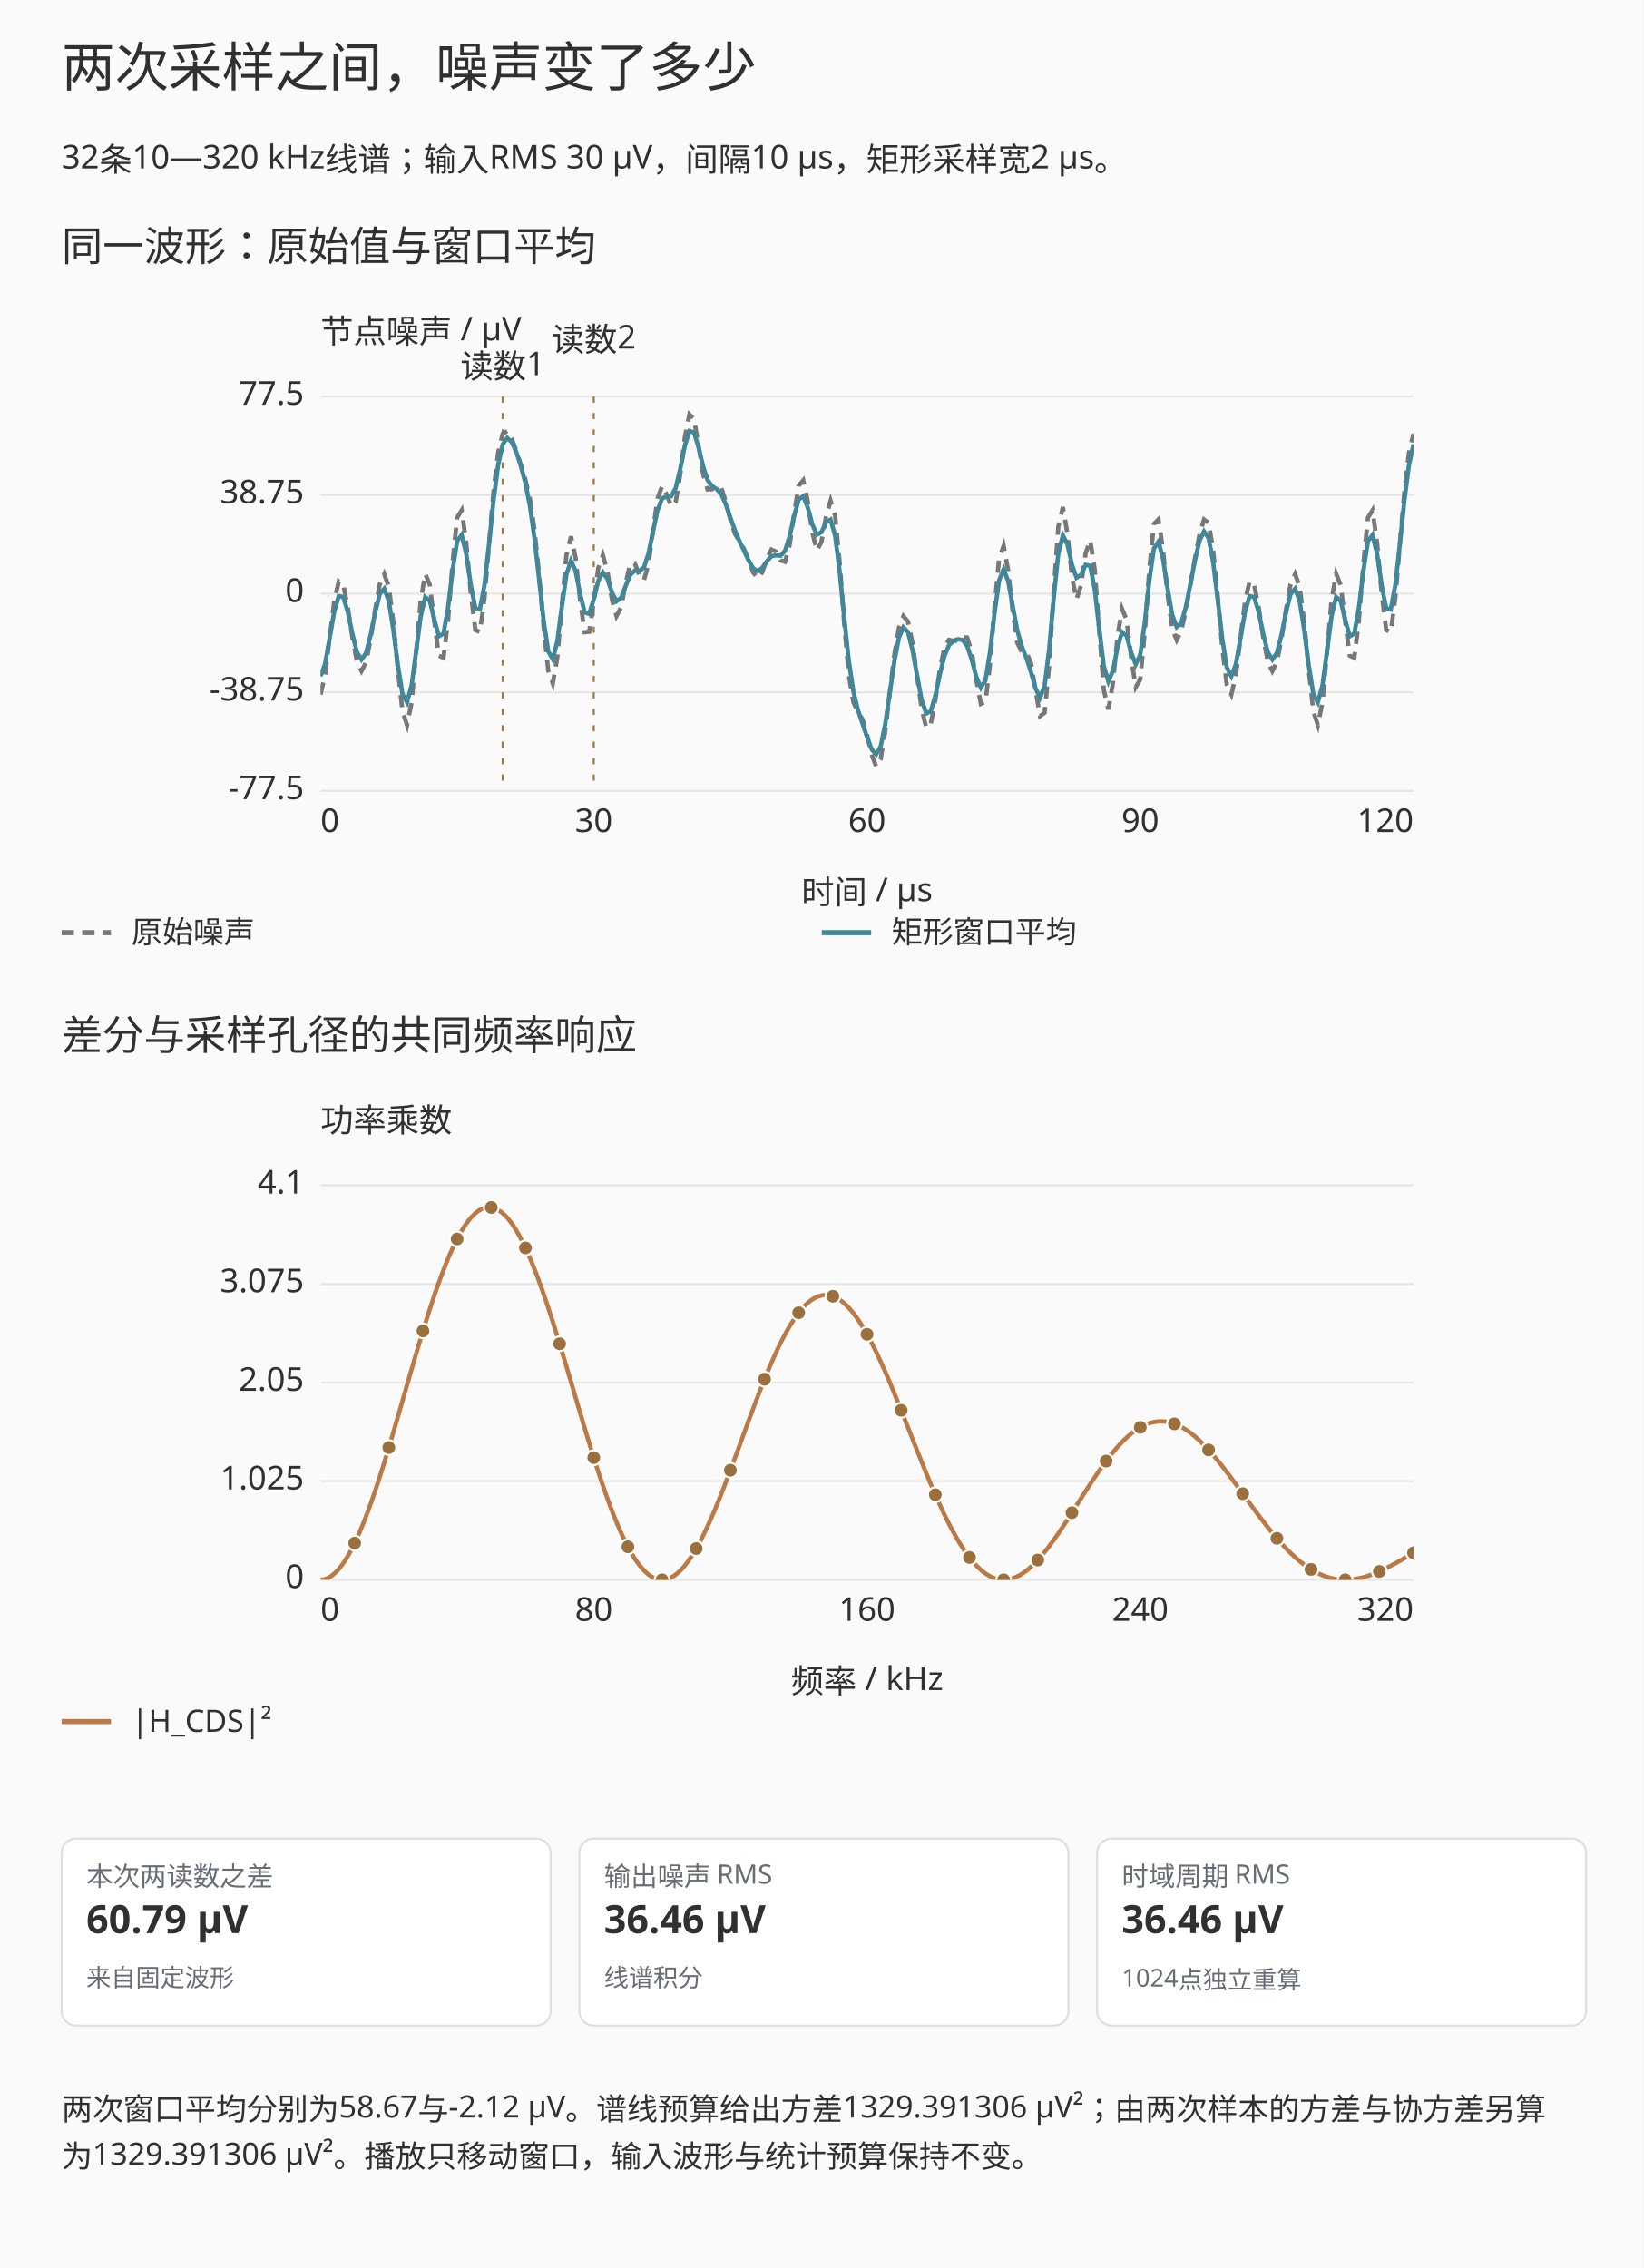
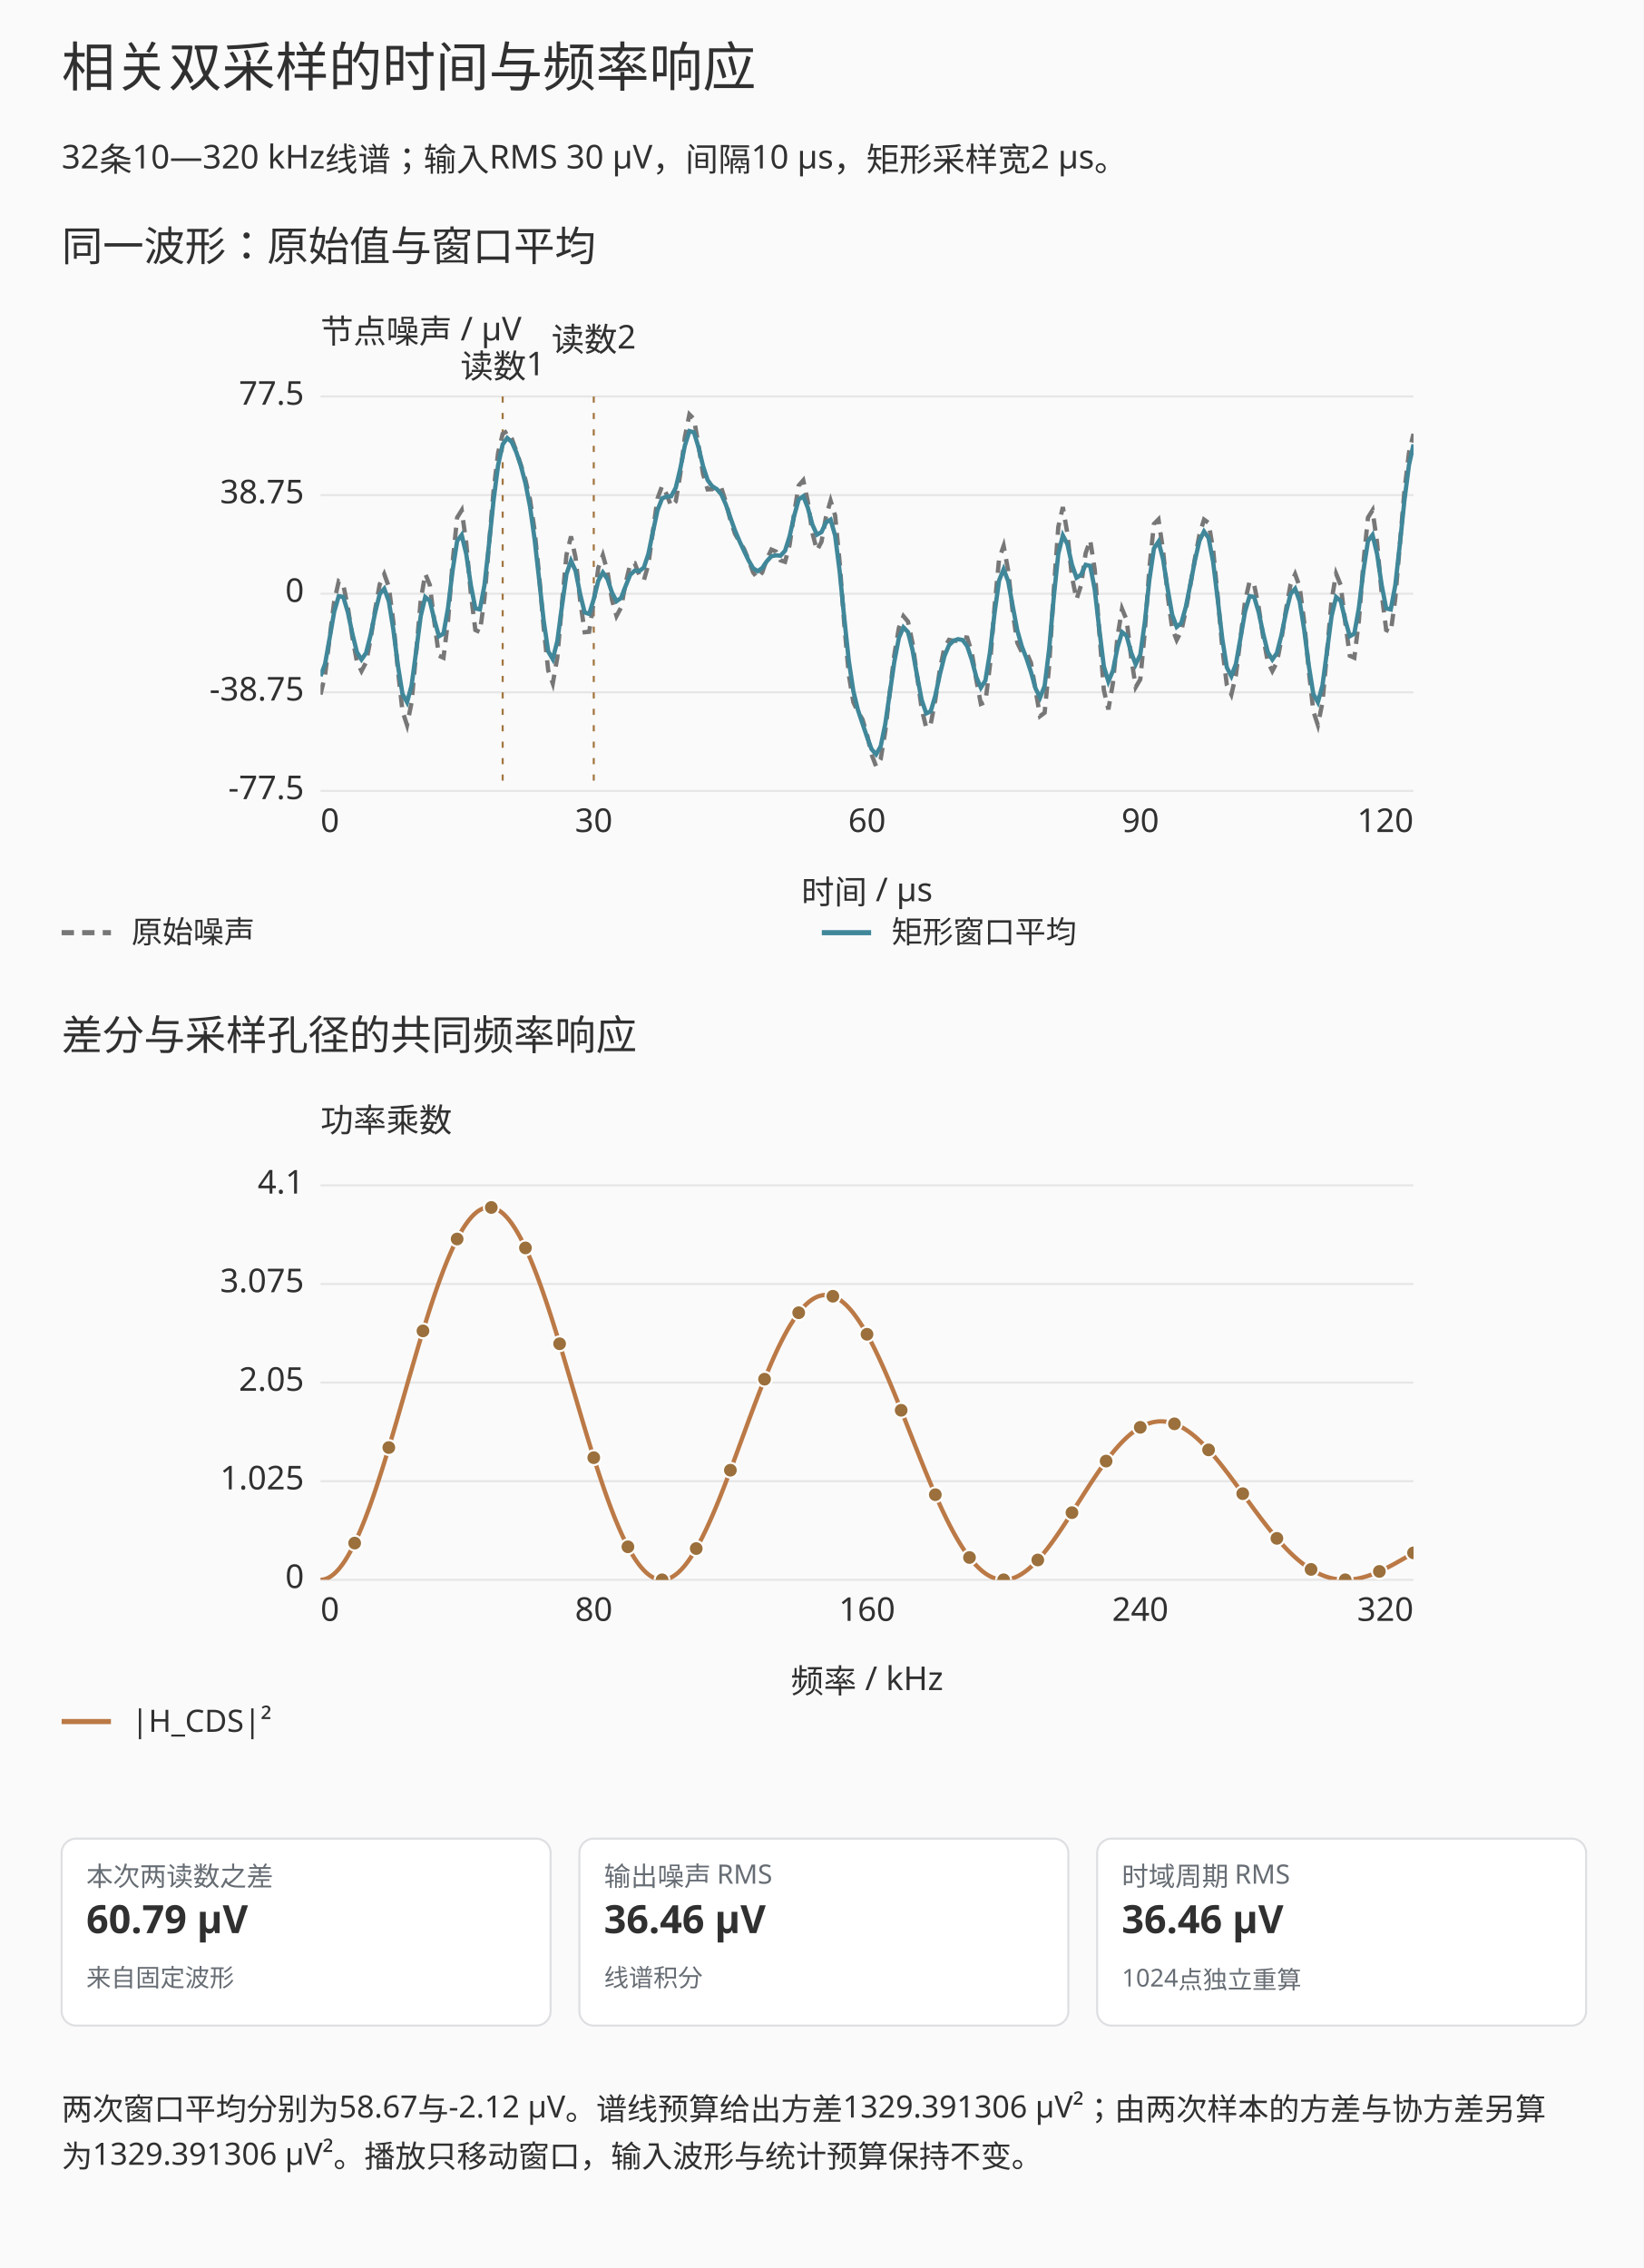
<svg xmlns="http://www.w3.org/2000/svg" width="800" height="1104" viewBox="0 0 800 1104" role="img" aria-label="互动示意：CDS采样孔径、频率响应与时域方差对照" style="color:#303030;fill:currentColor;font:16px sans-serif">
  <style>text{font-family:sans-serif}</style>
  <rect width="800" height="100%" fill="#fafafa" />
-   <text x="30" y="42" font-size="26">两次采样之间，噪声变了多少</text>
+   <text x="30" y="42" font-size="26">相关双采样的时间与频率响应</text>
  <text x="30" y="82">32条10—320 kHz线谱；输入RMS 30 μV，间隔10 μs，矩形采样宽2 μs。</text>
  <text x="30" y="127" font-size="20">同一波形：原始值与窗口平均</text>
  <svg x="30" y="143" width="740" height="300" role="img" aria-label="同一波形：原始值与窗口平均" viewBox="0 0 640 300">
    <path d="M76,242H608" stroke="currentColor" opacity=".10" />
    <text x="68" y="246" text-anchor="end">-77.5</text>
    <text x="76" y="262" text-anchor="start">0</text>
    <path d="M76,194H608" stroke="currentColor" opacity=".10" />
    <text x="68" y="198" text-anchor="end">-38.75</text>
    <text x="209" y="262" text-anchor="middle">30</text>
    <path d="M76,146H608" stroke="currentColor" opacity=".10" />
    <text x="68" y="150" text-anchor="end">0</text>
    <text x="342" y="262" text-anchor="middle">60</text>
    <path d="M76,98H608" stroke="currentColor" opacity=".10" />
    <text x="68" y="102" text-anchor="end">38.75</text>
    <text x="475" y="262" text-anchor="middle">90</text>
    <path d="M76,50H608" stroke="currentColor" opacity=".10" />
    <text x="68" y="54" text-anchor="end">77.5</text>
    <text x="608" y="262" text-anchor="end">120</text>
    <path d="M164.667,50V242" stroke="#a27640" stroke-dasharray="3 5" />
    <text x="164.667" y="41" text-anchor="middle">读数1</text>
    <path d="M209,50V242" stroke="#a27640" stroke-dasharray="3 5" />
    <text x="209" y="28" text-anchor="middle">读数2</text>
    <svg x="76" y="50" width="532" height="192" viewBox="76 50 532 192" overflow="hidden" data-plot-field="true" style="width:532px;height:192px;overflow:hidden">
      <path d="M76.00,195.08 L78.22,185.65 L80.43,167.63 L82.65,149.82 L84.87,140.02 L87.08,141.60 L89.30,152.57 L91.52,167.24 L93.73,179.13 L95.95,183.65 L98.17,179.40 L100.38,168.10 L102.60,153.71 L104.82,141.40 L107.03,136.47 L109.25,142.63 L111.47,159.93 L113.68,183.26 L115.90,203.21 L118.12,209.96 L120.33,198.93 L122.55,174.62 L124.77,149.28 L126.98,136.30 L129.20,141.72 L131.42,159.80 L133.63,176.18 L135.85,177.17 L138.07,159.07 L140.28,130.98 L142.50,108.94 L144.72,105.39 L146.93,121.24 L149.15,145.73 L151.37,163.66 L153.58,164.67 L155.80,148.20 L158.02,121.95 L160.23,95.99 L162.45,77.38 L164.67,68.18 L166.88,66.85 L169.10,70.53 L171.32,76.59 L173.53,83.33 L175.75,90.56 L177.97,100.10 L180.18,114.99 L182.40,136.83 L184.62,162.45 L186.83,183.36 L189.05,189.67 L191.27,177.05 L193.48,151.46 L195.70,127.17 L197.92,118.11 L200.13,128.38 L202.35,149.09 L204.57,164.74 L206.78,164.52 L209.00,150.01 L211.22,133.35 L213.43,127.24 L215.65,135.09 L217.87,148.97 L220.08,156.85 L222.30,152.70 L224.52,140.90 L226.73,131.57 L228.95,131.20 L231.17,136.94 L233.38,139.47 L235.60,131.68 L237.82,115.30 L240.03,99.66 L242.25,93.59 L244.47,97.62 L246.68,103.45 L248.90,101.11 L251.12,87.63 L253.33,69.80 L255.55,58.73 L257.77,60.96 L259.98,73.71 L262.20,87.77 L264.42,95.22 L266.63,95.12 L268.85,92.87 L271.07,94.46 L273.28,101.33 L275.50,110.13 L277.72,116.83 L279.93,120.68 L282.15,124.20 L284.37,129.60 L286.58,135.66 L288.80,138.47 L291.02,135.57 L293.23,129.11 L295.45,124.53 L297.67,125.48 L299.88,129.75 L302.10,130.48 L304.32,122.27 L306.53,106.94 L308.75,93.35 L310.97,90.80 L313.18,101.09 L315.40,116.37 L317.62,124.94 L319.83,120.72 L322.05,108.52 L324.27,100.73 L326.48,107.93 L328.70,130.98 L330.92,160.78 L333.13,185.44 L335.35,198.80 L337.57,203.54 L339.78,207.11 L342.00,214.51 L344.22,224.24 L346.43,230.07 L348.65,226.51 L350.87,213.04 L353.08,194.08 L355.30,175.72 L357.52,162.58 L359.73,156.94 L361.95,159.58 L364.17,170.12 L366.38,186.07 L368.60,202.04 L370.82,211.22 L373.03,209.30 L375.25,197.64 L377.47,182.84 L379.68,172.16 L381.90,168.46 L384.12,168.93 L386.33,168.88 L388.55,167.09 L390.77,167.38 L392.98,174.52 L395.20,187.97 L397.42,199.63 L399.63,198.72 L401.85,180.69 L404.07,152.49 L406.28,129.00 L408.50,122.74 L410.72,134.85 L412.93,154.93 L415.15,169.88 L417.37,174.48 L419.58,174.49 L421.80,179.63 L424.02,192.86 L426.23,205.59 L428.45,203.93 L430.67,180.93 L432.88,144.54 L435.10,113.49 L437.32,103.82 L439.53,116.73 L441.75,137.83 L443.97,148.74 L446.18,141.89 L448.40,126.34 L450.62,119.92 L452.83,134.23 L455.05,164.51 L457.27,192.94 L459.48,202.33 L461.70,189.39 L463.92,166.89 L466.13,153.38 L468.35,158.75 L470.57,177.01 L472.78,191.46 L475.00,187.72 L477.22,164.39 L479.43,133.60 L481.65,112.06 L483.87,109.82 L486.08,124.87 L488.30,146.42 L490.52,162.91 L492.73,168.54 L494.95,164.22 L497.17,154.11 L499.38,141.74 L501.60,128.87 L503.82,117.16 L506.03,109.92 L508.25,111.54 L510.47,124.67 L512.68,147.25 L514.90,172.21 L517.12,190.36 L519.33,195.08 L521.55,185.65 L523.77,167.63 L525.98,149.82 L528.20,140.02 L530.42,141.60 L532.63,152.57 L534.85,167.24 L537.07,179.13 L539.28,183.65 L541.50,179.40 L543.72,168.10 L545.93,153.71 L548.15,141.40 L550.37,136.47 L552.58,142.63 L554.80,159.93 L557.02,183.26 L559.23,203.21 L561.45,209.96 L563.67,198.93 L565.88,174.62 L568.10,149.28 L570.32,136.30 L572.53,141.72 L574.75,159.80 L576.97,176.18 L579.18,177.17 L581.40,159.07 L583.62,130.98 L585.83,108.94 L588.05,105.39 L590.27,121.24 L592.48,145.73 L594.70,163.66 L596.92,164.67 L599.13,148.20 L601.35,121.95 L603.57,95.99 L605.78,77.38 L608.00,68.18" fill="none" stroke="#777" stroke-width="2.1" stroke-dasharray="6 4" />
      <path d="M76.00,186.14 L78.22,180.18 L80.43,167.69 L82.65,154.81 L84.87,147.18 L87.08,147.57 L89.30,154.98 L91.52,165.54 L93.73,174.47 L95.95,178.05 L98.17,174.87 L100.38,166.13 L102.60,155.11 L104.82,146.20 L107.03,143.58 L109.25,149.65 L111.47,163.61 L113.68,180.97 L115.90,194.82 L118.12,198.83 L120.33,190.69 L122.55,174.03 L124.77,156.94 L126.98,147.63 L129.20,149.47 L131.42,158.72 L133.63,166.71 L135.85,165.46 L138.07,152.96 L140.28,134.73 L142.50,120.35 L144.72,117.40 L146.93,126.65 L149.15,141.74 L151.37,153.16 L153.58,153.67 L155.80,141.86 L158.02,121.90 L160.23,100.49 L162.45,83.37 L164.67,73.32 L166.88,70.21 L169.10,72.19 L171.32,77.16 L173.53,83.82 L175.75,92.20 L177.97,103.56 L180.18,119.24 L182.40,138.93 L184.62,159.19 L186.83,174.06 L189.05,177.86 L191.27,169.06 L193.48,152.30 L195.70,136.54 L197.92,129.96 L200.13,134.81 L202.35,146.09 L204.57,155.15 L206.78,155.84 L209.00,148.62 L211.22,139.65 L213.43,135.64 L215.65,138.79 L217.87,145.45 L220.08,149.66 L222.30,148.06 L224.52,142.26 L226.73,136.80 L228.95,134.76 L231.17,134.98 L233.38,133.29 L235.60,126.56 L237.82,115.75 L240.03,105.38 L242.25,99.62 L244.47,98.68 L246.68,98.56 L248.90,94.46 L251.12,85.07 L253.33,73.94 L255.55,66.85 L257.77,67.46 L259.98,74.69 L262.20,83.92 L264.42,90.69 L266.63,93.73 L268.85,95.06 L271.07,97.60 L273.28,102.56 L275.50,108.99 L277.72,115.19 L279.93,120.43 L282.15,125.18 L284.37,129.82 L286.58,133.61 L288.80,135.03 L291.02,133.46 L293.23,130.22 L295.45,127.75 L297.67,127.32 L299.88,127.51 L302.10,125.10 L304.32,118.08 L306.53,108.14 L308.75,100.11 L310.97,98.59 L313.18,104.11 L315.40,112.34 L317.62,117.28 L319.83,116.01 L322.05,111.32 L324.27,109.95 L326.48,117.71 L328.70,135.26 L330.92,157.81 L333.13,178.61 L335.35,193.43 L337.57,202.56 L339.78,209.15 L342.00,215.69 L344.22,221.70 L346.43,224.21 L348.65,220.30 L350.87,209.51 L353.08,194.36 L355.30,179.01 L357.52,167.46 L359.73,162.37 L361.95,164.68 L364.17,173.50 L366.38,185.97 L368.60,197.71 L370.82,204.27 L373.03,203.22 L375.25,195.60 L377.47,185.24 L379.68,176.36 L381.90,171.09 L384.12,168.86 L386.33,168.13 L388.55,168.56 L390.77,171.53 L392.98,178.12 L395.20,186.56 L397.42,191.74 L399.63,188.22 L401.85,174.54 L404.07,155.44 L406.28,139.58 L408.50,134.07 L410.72,139.95 L412.93,152.14 L415.15,163.86 L417.37,171.74 L419.58,177.37 L421.80,184.10 L424.02,192.10 L426.23,196.54 L428.45,190.89 L430.67,172.86 L432.88,147.89 L435.10,126.56 L437.32,117.63 L439.53,121.87 L441.75,131.90 L443.97,138.23 L446.18,136.79 L448.40,131.93 L450.62,132.44 L452.83,143.84 L455.05,163.33 L457.27,181.35 L459.48,188.72 L461.70,183.48 L463.92,172.19 L466.13,164.70 L468.35,166.49 L470.57,174.66 L472.78,180.37 L475.00,175.73 L477.22,159.78 L479.43,139.24 L481.65,123.97 L483.87,120.65 L486.08,129.14 L488.30,143.51 L490.52,156.20 L492.73,162.16 L494.95,160.31 L497.17,152.46 L499.38,141.40 L501.60,129.78 L503.82,120.23 L506.03,115.69 L508.25,118.84 L510.47,130.57 L512.68,148.67 L514.90,167.87 L517.12,181.87 L519.33,186.14 L521.55,180.18 L523.77,167.69 L525.98,154.81 L528.20,147.18 L530.42,147.57 L532.63,154.98 L534.85,165.54 L537.07,174.47 L539.28,178.05 L541.50,174.87 L543.72,166.13 L545.93,155.11 L548.15,146.20 L550.37,143.58 L552.58,149.65 L554.80,163.61 L557.02,180.97 L559.23,194.82 L561.45,198.83 L563.67,190.69 L565.88,174.03 L568.10,156.94 L570.32,147.63 L572.53,149.47 L574.75,158.72 L576.97,166.71 L579.18,165.46 L581.40,152.96 L583.62,134.73 L585.83,120.35 L588.05,117.40 L590.27,126.65 L592.48,141.74 L594.70,153.16 L596.92,153.67 L599.13,141.86 L601.35,121.90 L603.57,100.49 L605.78,83.37 L608.00,73.32" fill="none" stroke="#40879a" stroke-width="2.1" />
    </svg>
    <text x="76" y="24">节点噪声 / μV</text>
    <text x="342" y="297" text-anchor="middle">时间 / μs</text>
  </svg>
  <path d="M30,454h24" fill="none" stroke="#777" stroke-width="2.5" stroke-dasharray="6 4" />
  <text x="64" y="459" font-size="15">原始噪声</text>
  <path d="M400,454h24" fill="none" stroke="#40879a" stroke-width="2.5" />
  <text x="434" y="459" font-size="15">矩形窗口平均</text>
  <text x="30" y="511" font-size="20">差分与采样孔径的共同频率响应</text>
  <svg x="30" y="527" width="740" height="300" role="img" aria-label="差分与采样孔径的共同频率响应" viewBox="0 0 640 300">
    <path d="M76,242H608" stroke="currentColor" opacity=".10" />
    <text x="68" y="246" text-anchor="end">0</text>
    <text x="76" y="262" text-anchor="start">0</text>
    <path d="M76,194H608" stroke="currentColor" opacity=".10" />
    <text x="68" y="198" text-anchor="end">1.025</text>
    <text x="209" y="262" text-anchor="middle">80</text>
    <path d="M76,146H608" stroke="currentColor" opacity=".10" />
    <text x="68" y="150" text-anchor="end">2.05</text>
    <text x="342" y="262" text-anchor="middle">160</text>
    <path d="M76,98H608" stroke="currentColor" opacity=".10" />
    <text x="68" y="102" text-anchor="end">3.075</text>
    <text x="475" y="262" text-anchor="middle">240</text>
    <path d="M76,50H608" stroke="currentColor" opacity=".10" />
    <text x="68" y="54" text-anchor="end">4.1</text>
    <text x="608" y="262" text-anchor="end">320</text>
    <svg x="76" y="50" width="532" height="192" viewBox="76 50 532 192" overflow="hidden" data-plot-field="true" style="width:532px;height:192px;overflow:hidden">
      <path d="M76.00,242.00 L76.83,241.95 L77.66,241.82 L78.49,241.58 L79.33,241.26 L80.16,240.85 L80.99,240.34 L81.82,239.74 L82.65,239.06 L83.48,238.28 L84.31,237.42 L85.14,236.47 L85.97,235.43 L86.81,234.30 L87.64,233.09 L88.47,231.80 L89.30,230.42 L90.13,228.97 L90.96,227.44 L91.79,225.82 L92.63,224.14 L93.46,222.37 L94.29,220.54 L95.12,218.64 L95.95,216.66 L96.78,214.62 L97.61,212.52 L98.44,210.35 L99.28,208.13 L100.11,205.85 L100.94,203.51 L101.77,201.11 L102.60,198.67 L103.43,196.18 L104.26,193.65 L105.09,191.07 L105.92,188.45 L106.76,185.79 L107.59,183.10 L108.42,180.38 L109.25,177.62 L110.08,174.84 L110.91,172.04 L111.74,169.22 L112.58,166.37 L113.41,163.52 L114.24,160.65 L115.07,157.77 L115.90,154.89 L116.73,152.00 L117.56,149.11 L118.39,146.22 L119.22,143.34 L120.06,140.47 L120.89,137.61 L121.72,134.76 L122.55,131.93 L123.38,129.12 L124.21,126.34 L125.04,123.58 L125.88,120.84 L126.71,118.14 L127.54,115.48 L128.37,112.84 L129.20,110.25 L130.03,107.70 L130.86,105.20 L131.69,102.74 L132.53,100.33 L133.36,97.97 L134.19,95.67 L135.02,93.43 L135.85,91.24 L136.68,89.11 L137.51,87.05 L138.34,85.05 L139.18,83.12 L140.01,81.26 L140.84,79.47 L141.67,77.75 L142.50,76.11 L143.33,74.54 L144.16,73.05 L144.99,71.64 L145.82,70.31 L146.66,69.06 L147.49,67.90 L148.32,66.81 L149.15,65.82 L149.98,64.91 L150.81,64.08 L151.64,63.35 L152.47,62.70 L153.31,62.14 L154.14,61.68 L154.97,61.30 L155.80,61.01 L156.63,60.81 L157.46,60.71 L158.29,60.69 L159.13,60.76 L159.96,60.93 L160.79,61.19 L161.62,61.53 L162.45,61.97 L163.28,62.49 L164.11,63.10 L164.94,63.80 L165.78,64.59 L166.61,65.47 L167.44,66.43 L168.27,67.47 L169.10,68.60 L169.93,69.81 L170.76,71.10 L171.59,72.46 L172.43,73.91 L173.26,75.43 L174.09,77.03 L174.92,78.70 L175.75,80.45 L176.58,82.26 L177.41,84.14 L178.24,86.08 L179.07,88.09 L179.91,90.17 L180.74,92.30 L181.57,94.49 L182.40,96.73 L183.23,99.03 L184.06,101.38 L184.89,103.77 L185.72,106.22 L186.56,108.70 L187.39,111.23 L188.22,113.79 L189.05,116.39 L189.88,119.03 L190.71,121.69 L191.54,124.39 L192.38,127.10 L193.21,129.84 L194.04,132.60 L194.87,135.38 L195.70,138.17 L196.53,140.98 L197.36,143.79 L198.19,146.61 L199.03,149.43 L199.86,152.25 L200.69,155.07 L201.52,157.89 L202.35,160.69 L203.18,163.49 L204.01,166.28 L204.84,169.04 L205.67,171.79 L206.51,174.52 L207.34,177.23 L208.17,179.90 L209.00,182.55 L209.83,185.17 L210.66,187.76 L211.49,190.30 L212.32,192.81 L213.16,195.28 L213.99,197.71 L214.82,200.08 L215.65,202.42 L216.48,204.70 L217.31,206.93 L218.14,209.10 L218.97,211.22 L219.81,213.28 L220.64,215.28 L221.47,217.22 L222.30,219.10 L223.13,220.91 L223.96,222.66 L224.79,224.33 L225.63,225.94 L226.46,227.48 L227.29,228.94 L228.12,230.33 L228.95,231.65 L229.78,232.89 L230.61,234.06 L231.44,235.14 L232.28,236.15 L233.11,237.08 L233.94,237.94 L234.77,238.71 L235.60,239.40 L236.43,240.01 L237.26,240.54 L238.09,240.98 L238.93,241.35 L239.76,241.63 L240.59,241.84 L241.42,241.96 L242.25,242.00 L243.08,241.96 L243.91,241.84 L244.74,241.64 L245.57,241.36 L246.41,241.00 L247.24,240.56 L248.07,240.04 L248.90,239.45 L249.73,238.79 L250.56,238.04 L251.39,237.23 L252.22,236.34 L253.06,235.38 L253.89,234.35 L254.72,233.25 L255.55,232.09 L256.38,230.86 L257.21,229.56 L258.04,228.20 L258.88,226.79 L259.71,225.31 L260.54,223.77 L261.37,222.18 L262.20,220.54 L263.03,218.84 L263.86,217.10 L264.69,215.30 L265.52,213.47 L266.36,211.58 L267.19,209.66 L268.02,207.70 L268.85,205.70 L269.68,203.67 L270.51,201.60 L271.34,199.50 L272.18,197.38 L273.01,195.23 L273.84,193.06 L274.67,190.87 L275.50,188.65 L276.33,186.43 L277.16,184.19 L277.99,181.94 L278.82,179.68 L279.66,177.41 L280.49,175.14 L281.32,172.87 L282.15,170.61 L282.98,168.34 L283.81,166.08 L284.64,163.83 L285.48,161.59 L286.31,159.37 L287.14,157.16 L287.97,154.97 L288.80,152.79 L289.63,150.64 L290.46,148.52 L291.29,146.42 L292.13,144.35 L292.96,142.31 L293.79,140.31 L294.62,138.34 L295.45,136.41 L296.28,134.52 L297.11,132.66 L297.94,130.85 L298.77,129.09 L299.61,127.37 L300.44,125.70 L301.27,124.09 L302.10,122.52 L302.93,121.00 L303.76,119.54 L304.59,118.14 L305.43,116.79 L306.26,115.50 L307.09,114.28 L307.92,113.11 L308.75,112.00 L309.58,110.96 L310.41,109.98 L311.24,109.07 L312.07,108.22 L312.91,107.44 L313.74,106.72 L314.57,106.08 L315.40,105.50 L316.23,104.99 L317.06,104.55 L317.89,104.18 L318.73,103.88 L319.56,103.65 L320.39,103.48 L321.22,103.39 L322.05,103.37 L322.88,103.42 L323.71,103.53 L324.54,103.72 L325.38,103.98 L326.21,104.30 L327.04,104.69 L327.87,105.15 L328.70,105.68 L329.53,106.27 L330.36,106.93 L331.19,107.66 L332.03,108.44 L332.86,109.30 L333.69,110.21 L334.52,111.18 L335.35,112.21 L336.18,113.31 L337.01,114.46 L337.84,115.66 L338.68,116.92 L339.51,118.24 L340.34,119.60 L341.17,121.02 L342.00,122.49 L342.83,124.00 L343.66,125.56 L344.49,127.17 L345.32,128.81 L346.16,130.50 L346.99,132.23 L347.82,133.99 L348.65,135.79 L349.48,137.63 L350.31,139.49 L351.14,141.39 L351.98,143.31 L352.81,145.26 L353.64,147.24 L354.47,149.23 L355.30,151.25 L356.13,153.29 L356.96,155.34 L357.79,157.40 L358.63,159.48 L359.46,161.57 L360.29,163.67 L361.12,165.77 L361.95,167.88 L362.78,169.99 L363.61,172.10 L364.44,174.21 L365.27,176.31 L366.11,178.41 L366.94,180.50 L367.77,182.58 L368.60,184.65 L369.43,186.71 L370.26,188.75 L371.09,190.77 L371.93,192.78 L372.76,194.76 L373.59,196.73 L374.42,198.66 L375.25,200.58 L376.08,202.46 L376.91,204.32 L377.74,206.14 L378.57,207.94 L379.41,209.69 L380.24,211.42 L381.07,213.10 L381.90,214.75 L382.73,216.36 L383.56,217.93 L384.39,219.46 L385.23,220.94 L386.06,222.39 L386.89,223.78 L387.72,225.13 L388.55,226.43 L389.38,227.69 L390.21,228.89 L391.04,230.05 L391.88,231.15 L392.71,232.20 L393.54,233.21 L394.37,234.15 L395.20,235.05 L396.03,235.89 L396.86,236.68 L397.69,237.42 L398.52,238.10 L399.36,238.73 L400.19,239.30 L401.02,239.81 L401.85,240.27 L402.68,240.68 L403.51,241.03 L404.34,241.33 L405.18,241.57 L406.01,241.76 L406.84,241.89 L407.67,241.97 L408.50,242.00 L409.33,241.97 L410.16,241.89 L410.99,241.76 L411.82,241.58 L412.66,241.35 L413.49,241.07 L414.32,240.73 L415.15,240.35 L415.98,239.93 L416.81,239.45 L417.64,238.93 L418.48,238.37 L419.31,237.76 L420.14,237.11 L420.97,236.41 L421.80,235.68 L422.63,234.91 L423.46,234.09 L424.29,233.25 L425.13,232.36 L425.96,231.44 L426.79,230.49 L427.62,229.51 L428.45,228.49 L429.28,227.45 L430.11,226.38 L430.94,225.28 L431.77,224.16 L432.61,223.02 L433.44,221.85 L434.27,220.66 L435.10,219.46 L435.93,218.24 L436.76,217.00 L437.59,215.74 L438.43,214.48 L439.26,213.20 L440.09,211.92 L440.92,210.62 L441.75,209.32 L442.58,208.01 L443.41,206.70 L444.24,205.39 L445.07,204.08 L445.91,202.77 L446.74,201.46 L447.57,200.16 L448.40,198.86 L449.23,197.57 L450.06,196.28 L450.89,195.01 L451.73,193.75 L452.56,192.50 L453.39,191.26 L454.22,190.04 L455.05,188.84 L455.88,187.65 L456.71,186.49 L457.54,185.34 L458.38,184.22 L459.21,183.11 L460.04,182.04 L460.87,180.98 L461.70,179.96 L462.53,178.96 L463.36,177.98 L464.19,177.04 L465.02,176.13 L465.86,175.25 L466.69,174.39 L467.52,173.58 L468.35,172.79 L469.18,172.04 L470.01,171.32 L470.84,170.64 L471.68,170.00 L472.51,169.39 L473.34,168.82 L474.17,168.28 L475.00,167.78 L475.83,167.33 L476.66,166.91 L477.49,166.53 L478.32,166.18 L479.16,165.88 L479.99,165.62 L480.82,165.39 L481.65,165.21 L482.48,165.07 L483.31,164.96 L484.14,164.90 L484.98,164.87 L485.81,164.89 L486.64,164.94 L487.47,165.04 L488.30,165.17 L489.13,165.34 L489.96,165.55 L490.79,165.80 L491.63,166.08 L492.46,166.41 L493.29,166.76 L494.12,167.16 L494.95,167.59 L495.78,168.06 L496.61,168.56 L497.44,169.09 L498.27,169.66 L499.11,170.26 L499.94,170.89 L500.77,171.55 L501.60,172.24 L502.43,172.96 L503.26,173.71 L504.09,174.49 L504.93,175.30 L505.76,176.13 L506.59,176.98 L507.42,177.86 L508.25,178.76 L509.08,179.69 L509.91,180.63 L510.74,181.60 L511.57,182.58 L512.41,183.59 L513.24,184.61 L514.07,185.64 L514.90,186.69 L515.73,187.76 L516.56,188.84 L517.39,189.92 L518.23,191.02 L519.06,192.13 L519.89,193.25 L520.72,194.37 L521.55,195.51 L522.38,196.64 L523.21,197.78 L524.04,198.92 L524.88,200.07 L525.71,201.22 L526.54,202.36 L527.37,203.51 L528.20,204.65 L529.03,205.79 L529.86,206.92 L530.69,208.05 L531.52,209.17 L532.36,210.29 L533.19,211.40 L534.02,212.50 L534.85,213.58 L535.68,214.66 L536.51,215.73 L537.34,216.78 L538.17,217.82 L539.01,218.84 L539.84,219.85 L540.67,220.85 L541.50,221.82 L542.33,222.78 L543.16,223.73 L543.99,224.65 L544.83,225.55 L545.66,226.44 L546.49,227.30 L547.32,228.14 L548.15,228.96 L548.98,229.76 L549.81,230.53 L550.64,231.28 L551.48,232.01 L552.31,232.72 L553.14,233.40 L553.97,234.05 L554.80,234.68 L555.63,235.29 L556.46,235.87 L557.29,236.42 L558.13,236.95 L558.96,237.45 L559.79,237.92 L560.62,238.37 L561.45,238.79 L562.28,239.19 L563.11,239.56 L563.94,239.90 L564.77,240.22 L565.61,240.51 L566.44,240.77 L567.27,241.01 L568.10,241.22 L568.93,241.40 L569.76,241.56 L570.59,241.70 L571.42,241.81 L572.26,241.89 L573.09,241.95 L573.92,241.99 L574.75,242.00 L575.58,241.99 L576.41,241.95 L577.24,241.90 L578.08,241.82 L578.91,241.71 L579.74,241.59 L580.57,241.45 L581.40,241.28 L582.23,241.10 L583.06,240.90 L583.89,240.67 L584.73,240.43 L585.56,240.17 L586.39,239.90 L587.22,239.61 L588.05,239.30 L588.88,238.98 L589.71,238.64 L590.54,238.29 L591.38,237.92 L592.21,237.55 L593.04,237.16 L593.87,236.76 L594.70,236.35 L595.53,235.93 L596.36,235.50 L597.19,235.06 L598.02,234.61 L598.86,234.16 L599.69,233.70 L600.52,233.23 L601.35,232.76 L602.18,232.29 L603.01,231.81 L603.84,231.33 L604.68,230.84 L605.51,230.36 L606.34,229.87 L607.17,229.38 L608.00,228.89" fill="none" stroke="#bb7946" stroke-width="2.1" />
      <circle cx="92.625" cy="224.136" r="3.6" fill="#9b703c" stroke="white" stroke-width="1" />
      <circle cx="109.25" cy="177.623" r="3.6" fill="#9b703c" stroke="white" stroke-width="1" />
      <circle cx="125.875" cy="120.845" r="3.6" fill="#9b703c" stroke="white" stroke-width="1" />
      <circle cx="142.5" cy="76.108" r="3.6" fill="#9b703c" stroke="white" stroke-width="1" />
      <circle cx="159.125" cy="60.765" r="3.6" fill="#9b703c" stroke="white" stroke-width="1" />
      <circle cx="175.75" cy="80.446" r="3.6" fill="#9b703c" stroke="white" stroke-width="1" />
      <circle cx="192.375" cy="127.104" r="3.6" fill="#9b703c" stroke="white" stroke-width="1" />
      <circle cx="209" cy="182.554" r="3.6" fill="#9b703c" stroke="white" stroke-width="1" />
      <circle cx="225.625" cy="225.94" r="3.6" fill="#9b703c" stroke="white" stroke-width="1" />
      <circle cx="242.25" cy="242" r="3.6" fill="#9b703c" stroke="white" stroke-width="1" />
      <circle cx="258.875" cy="226.786" r="3.6" fill="#9b703c" stroke="white" stroke-width="1" />
      <circle cx="275.5" cy="188.654" r="3.6" fill="#9b703c" stroke="white" stroke-width="1" />
      <circle cx="292.125" cy="144.352" r="3.6" fill="#9b703c" stroke="white" stroke-width="1" />
      <circle cx="308.75" cy="112.003" r="3.6" fill="#9b703c" stroke="white" stroke-width="1" />
      <circle cx="325.375" cy="103.977" r="3.6" fill="#9b703c" stroke="white" stroke-width="1" />
      <circle cx="342" cy="122.488" r="3.6" fill="#9b703c" stroke="white" stroke-width="1" />
      <circle cx="358.625" cy="159.482" r="3.6" fill="#9b703c" stroke="white" stroke-width="1" />
      <circle cx="375.25" cy="200.577" r="3.6" fill="#9b703c" stroke="white" stroke-width="1" />
      <circle cx="391.875" cy="231.15" r="3.6" fill="#9b703c" stroke="white" stroke-width="1" />
      <circle cx="408.5" cy="242" r="3.6" fill="#9b703c" stroke="white" stroke-width="1" />
      <circle cx="425.125" cy="232.361" r="3.6" fill="#9b703c" stroke="white" stroke-width="1" />
      <circle cx="441.75" cy="209.32" r="3.6" fill="#9b703c" stroke="white" stroke-width="1" />
      <circle cx="458.375" cy="184.217" r="3.6" fill="#9b703c" stroke="white" stroke-width="1" />
      <circle cx="475" cy="167.785" r="3.6" fill="#9b703c" stroke="white" stroke-width="1" />
      <circle cx="491.625" cy="166.083" r="3.6" fill="#9b703c" stroke="white" stroke-width="1" />
      <circle cx="508.25" cy="178.763" r="3.6" fill="#9b703c" stroke="white" stroke-width="1" />
      <circle cx="524.875" cy="200.07" r="3.6" fill="#9b703c" stroke="white" stroke-width="1" />
      <circle cx="541.5" cy="221.825" r="3.6" fill="#9b703c" stroke="white" stroke-width="1" />
      <circle cx="558.125" cy="236.946" r="3.6" fill="#9b703c" stroke="white" stroke-width="1" />
      <circle cx="574.75" cy="242" r="3.6" fill="#9b703c" stroke="white" stroke-width="1" />
      <circle cx="591.375" cy="237.924" r="3.6" fill="#9b703c" stroke="white" stroke-width="1" />
      <circle cx="608" cy="228.894" r="3.6" fill="#9b703c" stroke="white" stroke-width="1" />
    </svg>
    <text x="76" y="24">功率乘数</text>
    <text x="342" y="297" text-anchor="middle">频率 / kHz</text>
  </svg>
  <path d="M30,838h24" fill="none" stroke="#bb7946" stroke-width="2.5" />
  <text x="64" y="843" font-size="15">|H_CDS|²</text>
  <rect x="30" y="895" width="238" height="91" rx="7" fill="#fff" stroke="#dedfe2" />
  <text x="42" y="918" font-size="13" fill="#676d74">本次两读数之差</text>
  <text x="42" y="941" font-size="19" font-weight="600">60.79 μV</text>
  <text x="42" y="967" font-size="12" fill="#676d74">来自固定波形</text>
  <rect x="282" y="895" width="238" height="91" rx="7" fill="#fff" stroke="#dedfe2" />
  <text x="294" y="918" font-size="13" fill="#676d74">输出噪声 RMS</text>
  <text x="294" y="941" font-size="19" font-weight="600">36.46 μV</text>
  <text x="294" y="967" font-size="12" fill="#676d74">线谱积分</text>
  <rect x="534" y="895" width="238" height="91" rx="7" fill="#fff" stroke="#dedfe2" />
  <text x="546" y="918" font-size="13" fill="#676d74">时域周期 RMS</text>
  <text x="546" y="941" font-size="19" font-weight="600">36.46 μV</text>
  <text x="546" y="967" font-size="12" fill="#676d74">1024点独立重算</text>
  <text x="30" y="1032" font-size="15">两次窗口平均分别为58.67与-2.12 μV。谱线预算给出方差1329.391306 μV²；由两次样本的方差与协方差另算</text>
  <text x="30" y="1055" font-size="15">为1329.391306 μV²。播放只移动窗口，输入波形与统计预算保持不变。</text>
</svg>
